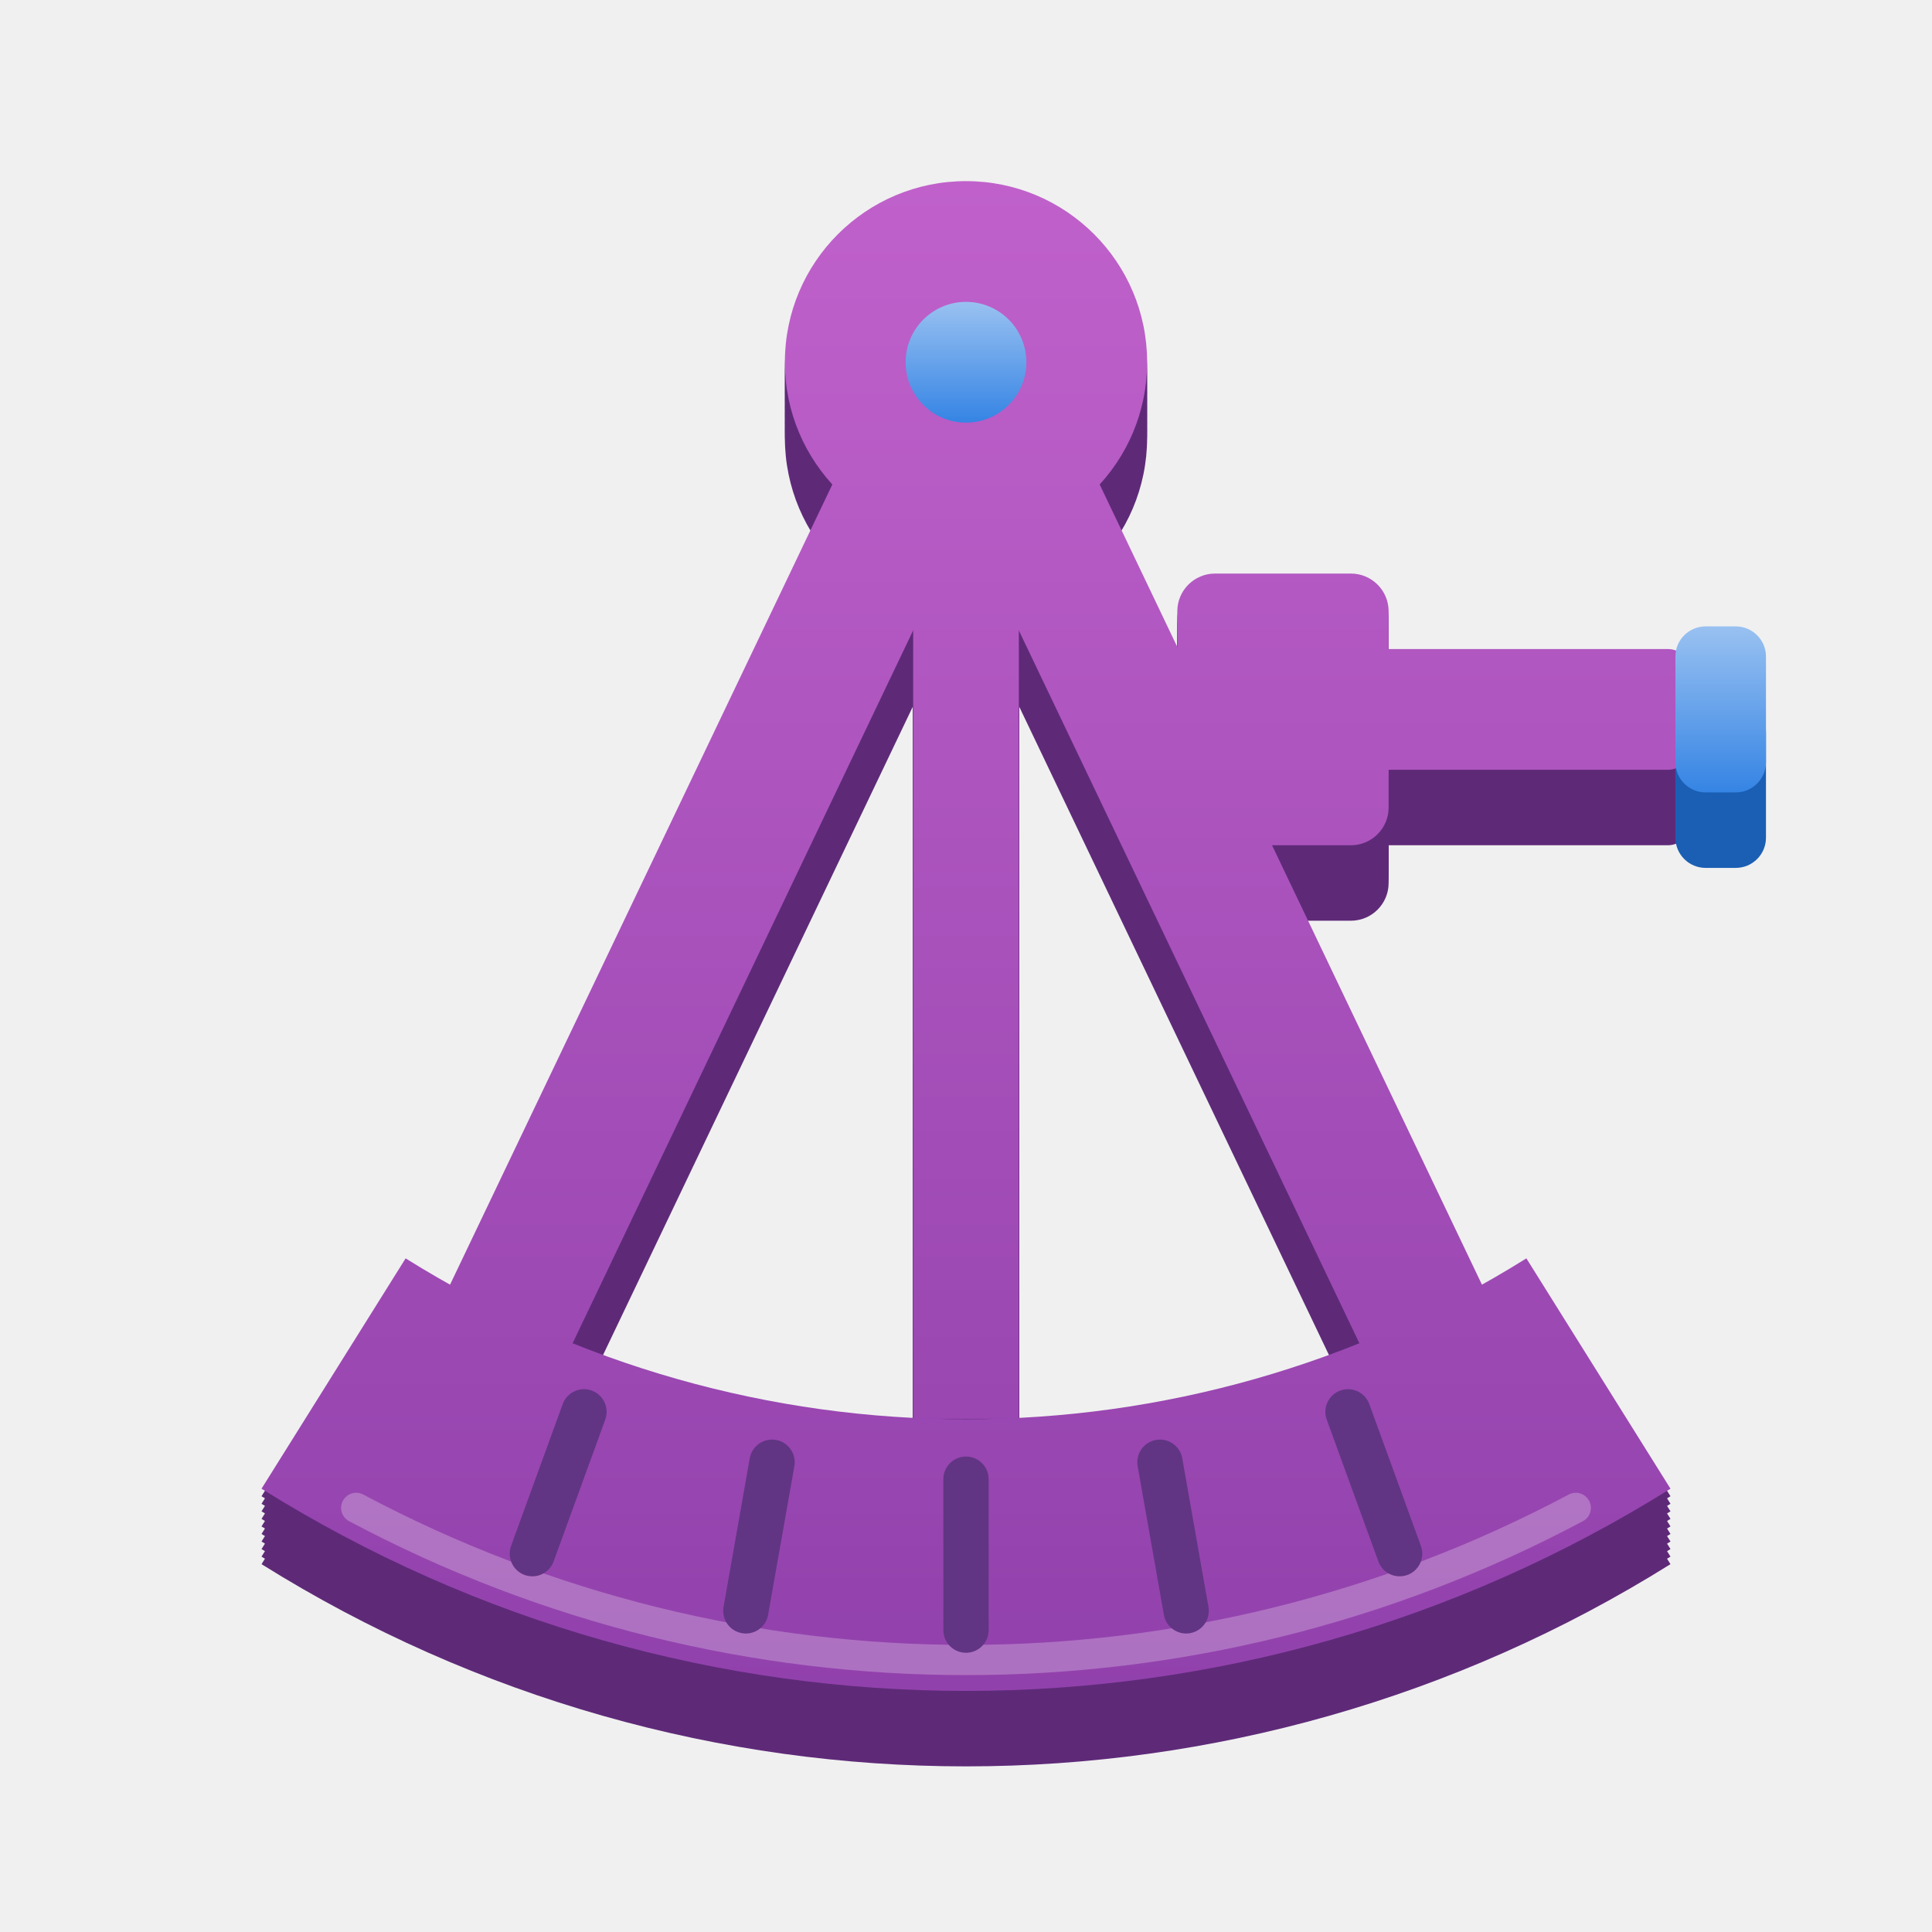
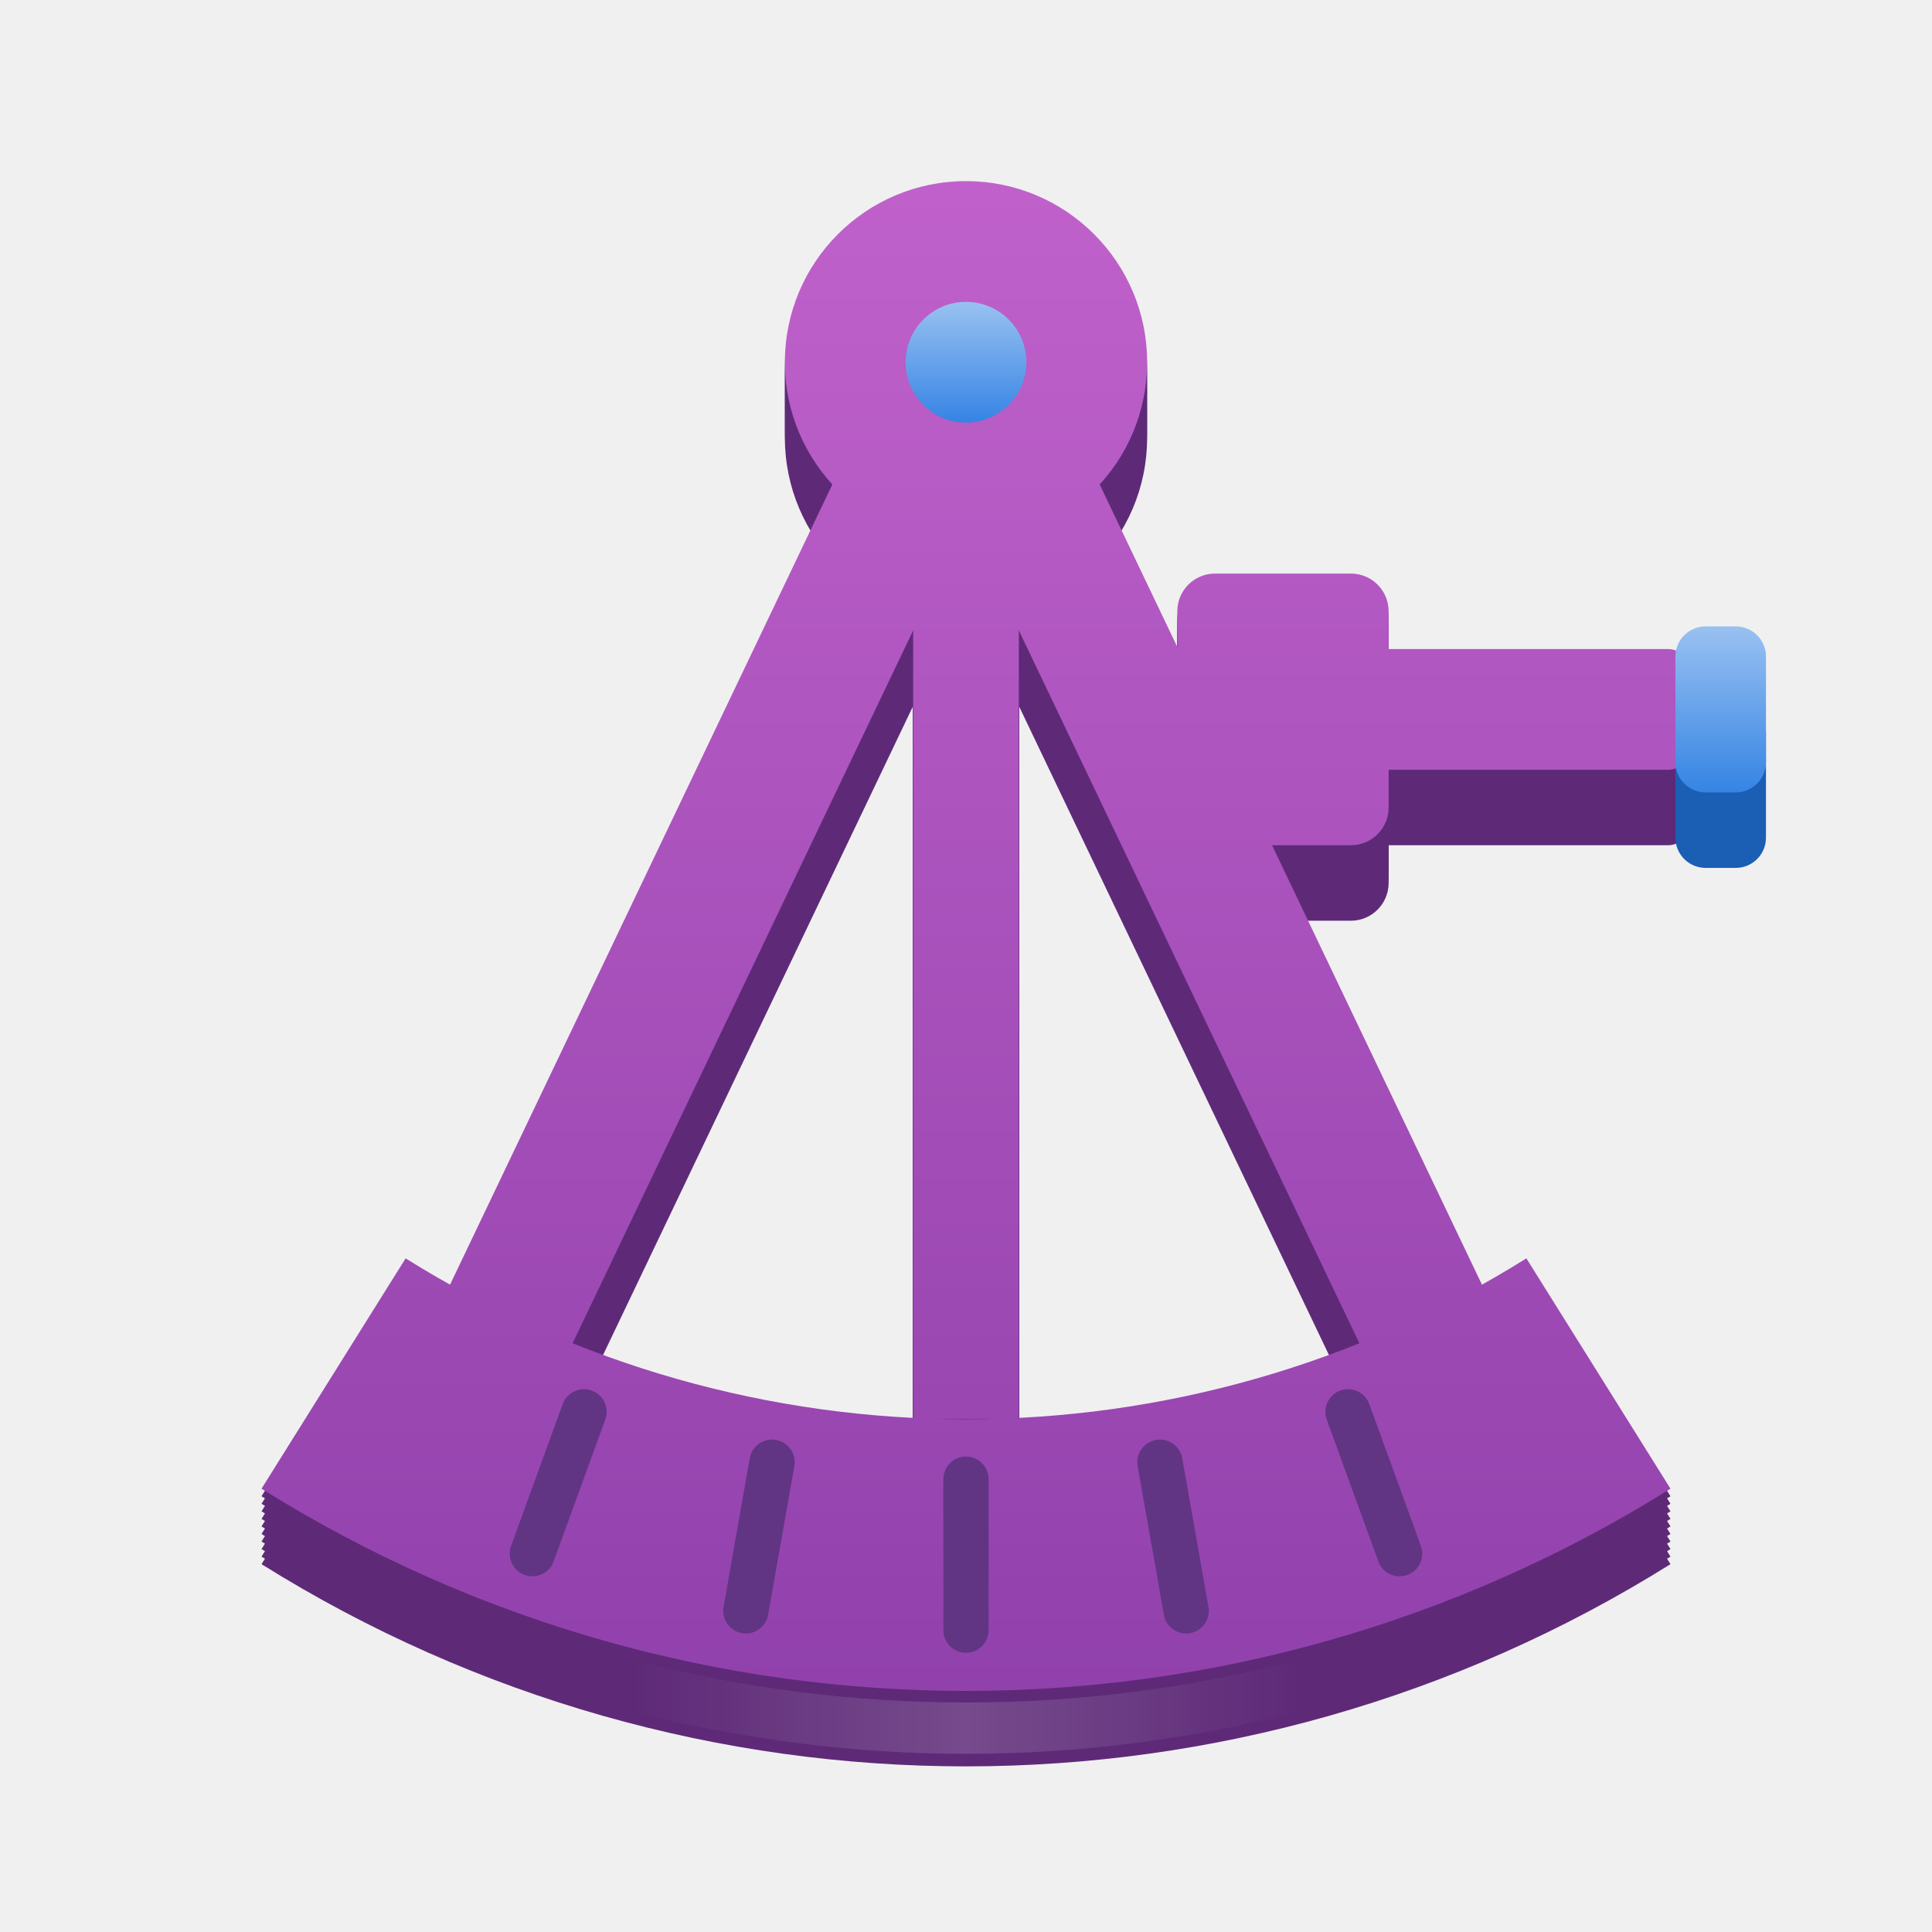
<svg xmlns="http://www.w3.org/2000/svg" width="128" height="128" viewBox="0 0 128 128">
  <defs>
    <linearGradient id="frame" x1="0" y1="14" x2="0" y2="114" gradientUnits="userSpaceOnUse">
      <stop offset="0" stop-color="#c061cb" />
      <stop offset="1" stop-color="#9141ac" />
    </linearGradient>
    <linearGradient id="glass" x1="0" y1="0" x2="0" y2="1">
      <stop offset="0" stop-color="#99c1f1" />
      <stop offset="1" stop-color="#3584e4" />
+     </linearGradient>
+     <linearGradient id="shine" x1="0" y1="0" x2="1" y2="0">
+       <stop offset="0" stop-color="#fff" stop-opacity="0" />
+       <stop offset="0.5" stop-color="#fff" stop-opacity="0.15" />
+       <stop offset="1" stop-color="#fff" stop-opacity="0" />
    </linearGradient>
    <g id="body">
      <path d="M64 26L31.800 93.400M64 26L96.200 93.400" fill="none" stroke-width="9" />
      <path d="M64 26V96" fill="none" stroke-width="7" />
      <rect x="78" y="40" width="14" height="18" rx="2.500" stroke="none" />
      <rect x="90" y="45" width="22" height="8" rx="1.500" stroke="none" />
      <path d="M22.100 93A79 79 0 0 0 105.900 93" fill="none" stroke-width="18" />
      <circle cx="64" cy="26" r="12" stroke="none" />
    </g>
  </defs>
  <g transform="translate(0 -2)">
    <g fill="#5e2a78" stroke="#5e2a78">
      <use href="#body" transform="translate(0 0.500)" />
      <use href="#body" transform="translate(0 1)" />
      <use href="#body" transform="translate(0 1.500)" />
      <use href="#body" transform="translate(0 2)" />
      <use href="#body" transform="translate(0 2.500)" />
      <use href="#body" transform="translate(0 3)" />
      <use href="#body" transform="translate(0 3.500)" />
      <use href="#body" transform="translate(0 4)" />
      <use href="#body" transform="translate(0 4.500)" />
      <use href="#body" transform="translate(0 5)" />
    </g>
    <rect x="111" y="43.500" width="6" height="11" rx="2" fill="#1a5fb4" transform="translate(0 5)" />
    <use href="#body" fill="url(#frame)" stroke="url(#frame)" />
    <rect x="111" y="43.500" width="6" height="11" rx="2" fill="url(#glass)" />
-     <path d="M23.600 101.900A86 86 0 0 0 104.400 101.900" fill="none" stroke="#fff" stroke-opacity="0.25" stroke-width="2" stroke-linecap="round" />
+     <path d="M42 112A88 88 0 0 0 86 112V115.400A88 88 0 0 1 42 115.400z" fill="url(#shine)" />
    <g stroke="#613583" stroke-width="3" stroke-linecap="round">
      <path d="M64 100V110" />
      <path d="M64 100V110" transform="rotate(10 64 26)" />
      <path d="M64 100V110" transform="rotate(20 64 26)" />
      <path d="M64 100V110" transform="rotate(-10 64 26)" />
      <path d="M64 100V110" transform="rotate(-20 64 26)" />
    </g>
    <circle cx="64" cy="26" r="4" fill="url(#glass)" />
  </g>
</svg>
